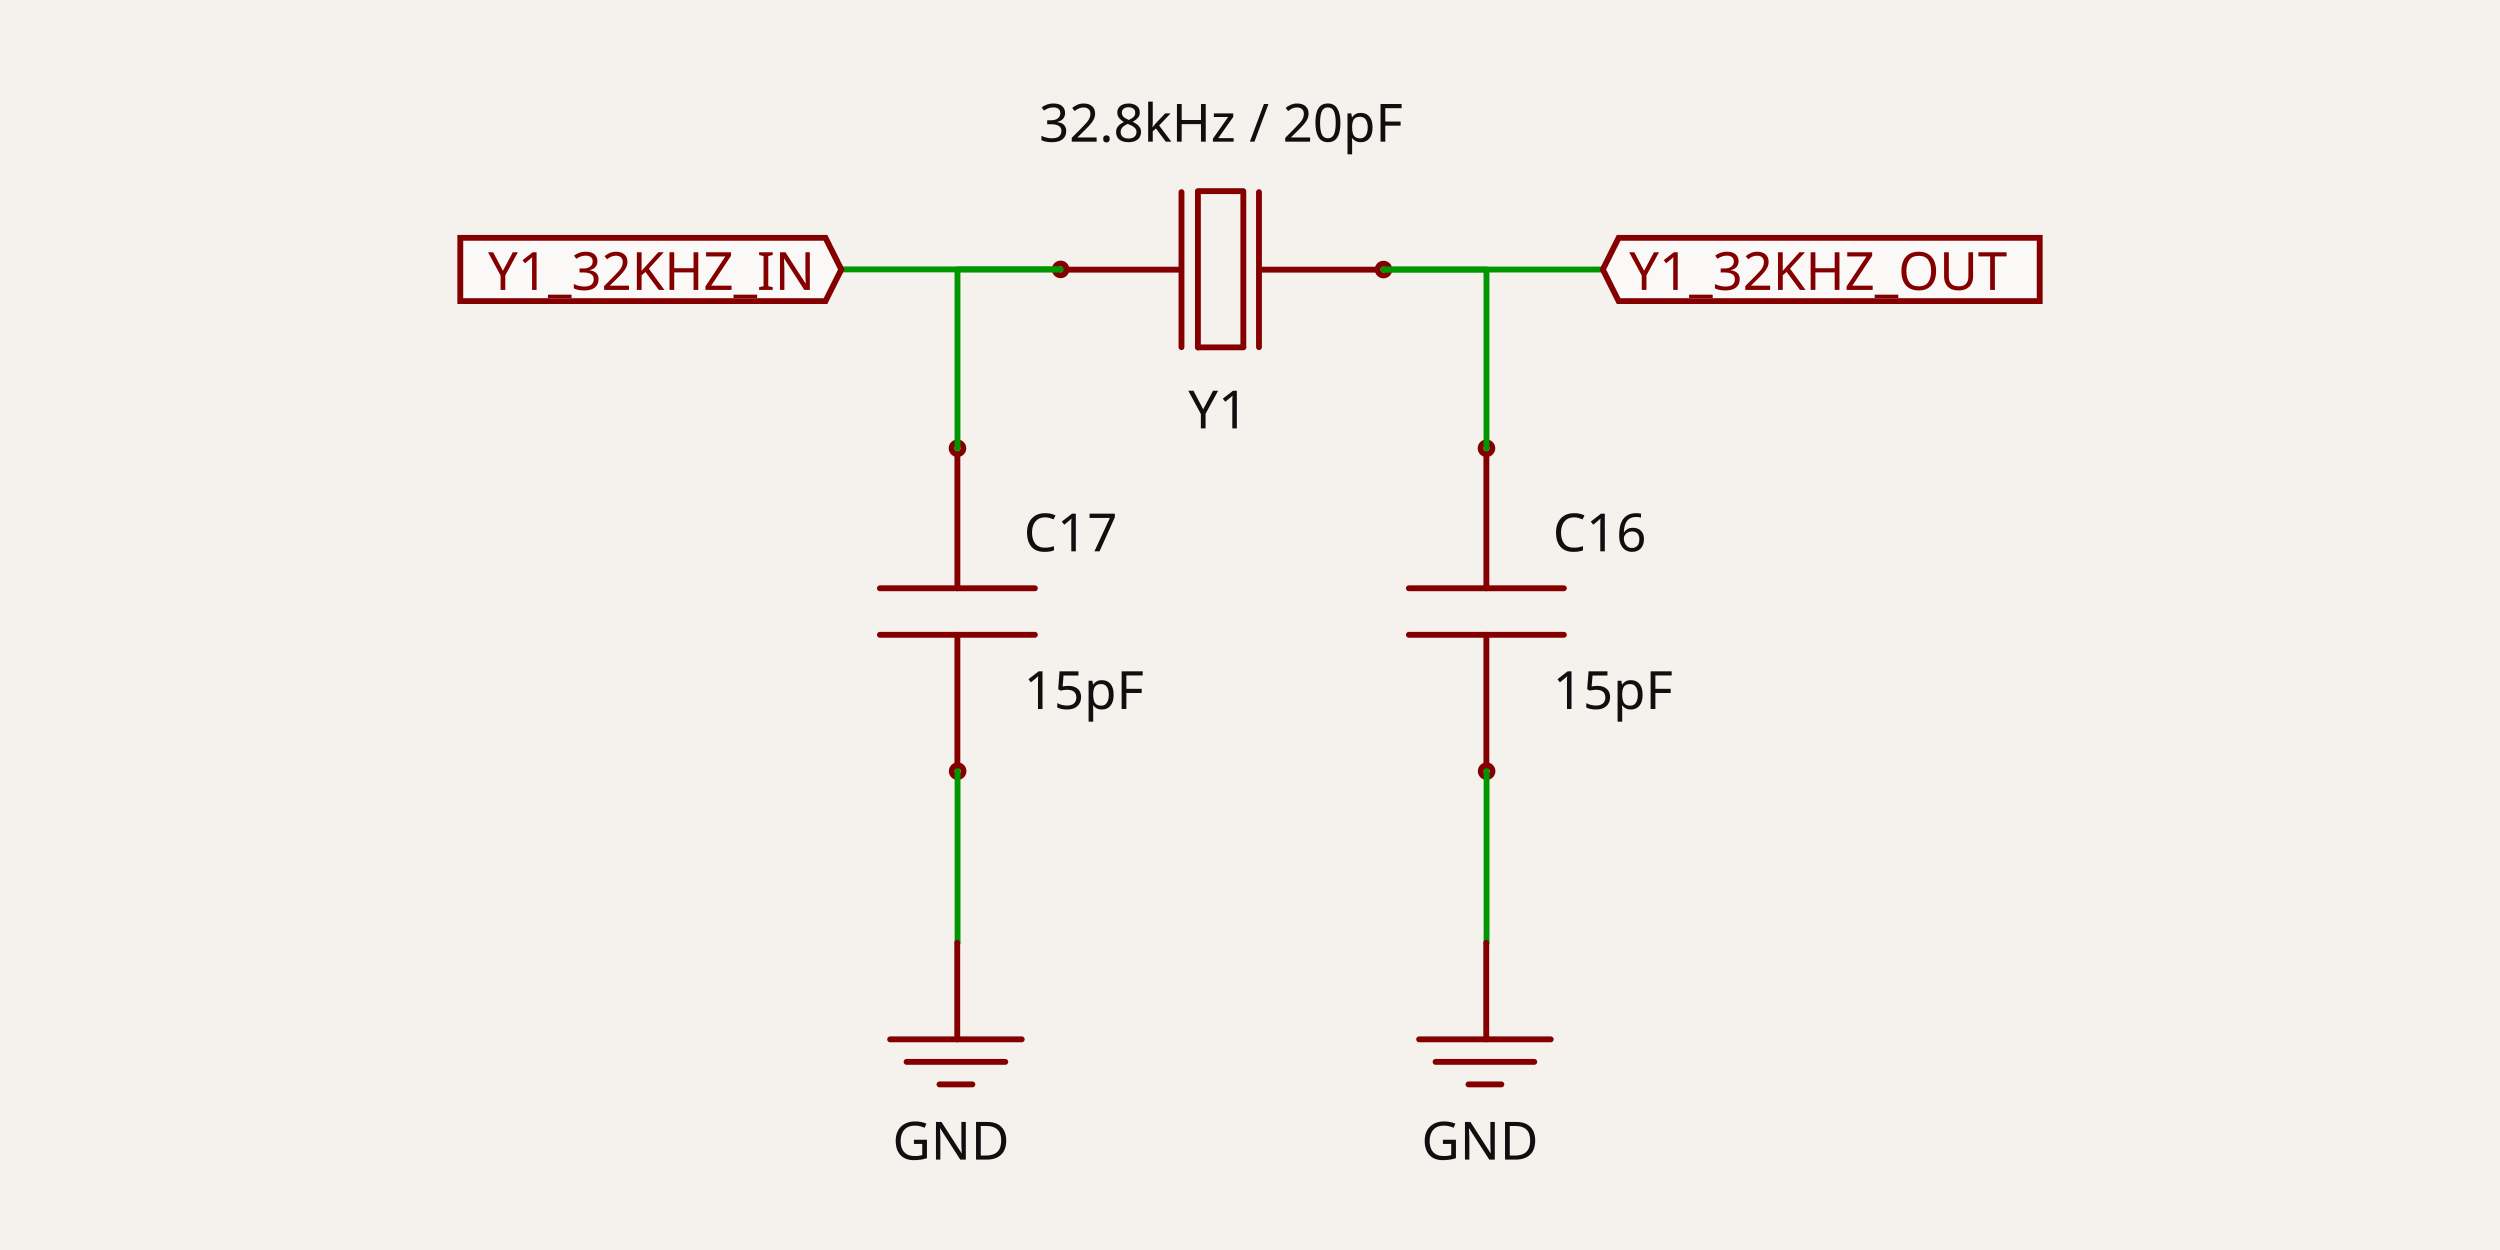
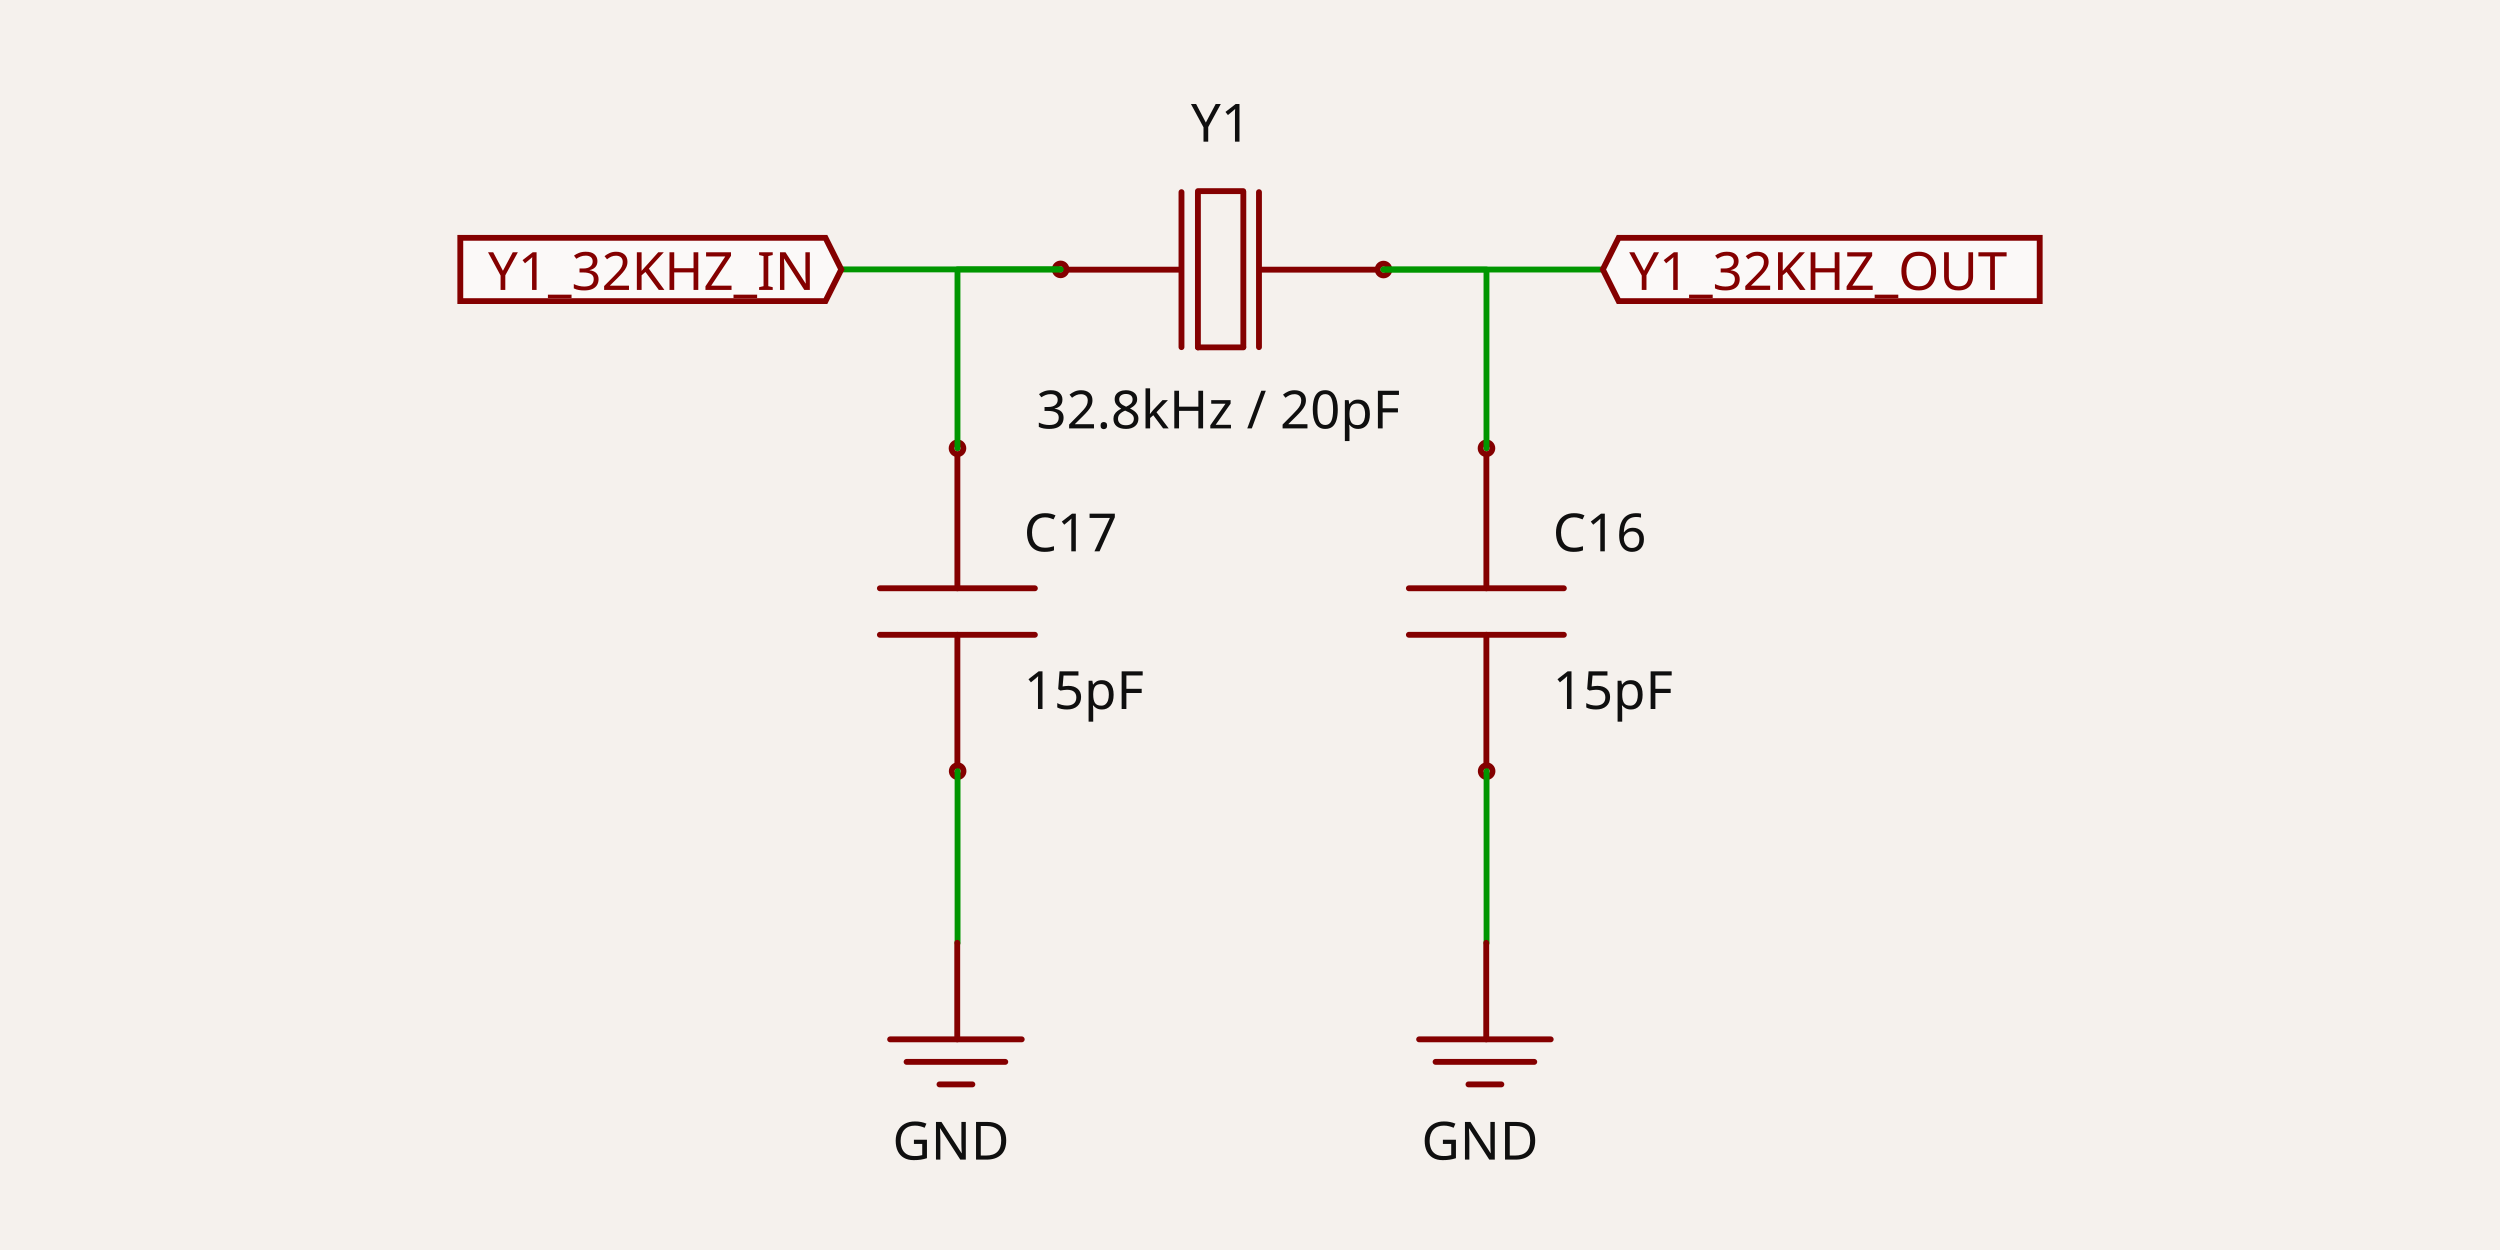
<svg xmlns="http://www.w3.org/2000/svg" width="1200" height="600" style="background-color: rgb(245, 241, 237)" data-real-to-screen-transform="matrix(140.5895659376,0,0,-140.5895659376,586.5877554096,129.3436237918)">
  <style>
              .boundary { fill: rgb(245, 241, 237); }
              .schematic-boundary { fill: none; stroke: #fff; }
              .component { fill: none; stroke: rgb(132, 0, 0); }
              .chip { fill: rgb(255, 255, 194); stroke: rgb(132, 0, 0); }
              .component-pin { fill: none; stroke: rgb(132, 0, 0); }
              .trace:hover {
                filter: invert(1);
              }
              .trace:hover .trace-crossing-outline {
                opacity: 0;
              }
              .trace:hover .trace-junction {
                filter: invert(1);
              }
              .text { font-family: sans-serif; fill: rgb(0, 150, 0); }
              .pin-number { fill: rgb(169, 0, 0); }
              .port-label { fill: rgb(0, 100, 100); }
              .component-name { fill: rgb(0, 100, 100); }
            </style>
  <rect class="boundary" x="0" y="0" width="1200" height="600" />
  <g data-circuit-json-type="schematic_component" data-schematic-component-id="schematic_component_0">
    <rect class="component-overlay" x="511.317" y="91.741" width="148.791" height="75.017" fill="transparent" />
    <path d="M 660.107 129.432 L 605.211 129.432" stroke="rgb(132, 0, 0)" fill="none" stroke-width="2.812px" stroke-linecap="round" />
    <path d="M 566.535 129.432 L 511.317 129.432" stroke="rgb(132, 0, 0)" fill="none" stroke-width="2.812px" stroke-linecap="round" />
    <path d="M 604.311 166.63 L 604.311 92.234" stroke="rgb(132, 0, 0)" fill="none" stroke-width="2.812px" stroke-linecap="round" />
    <path d="M 596.799 166.528 L 596.799 92.133" stroke="rgb(132, 0, 0)" fill="none" stroke-width="2.812px" stroke-linecap="round" />
    <path d="M 567.113 166.63 L 567.113 92.234" stroke="rgb(132, 0, 0)" fill="none" stroke-width="2.812px" stroke-linecap="round" />
    <path d="M 574.997 166.758 L 574.997 92.363" stroke="rgb(132, 0, 0)" fill="none" stroke-width="2.812px" stroke-linecap="round" />
    <path d="M 596.785 166.736 L 575.08 166.736" stroke="rgb(132, 0, 0)" fill="none" stroke-width="2.812px" stroke-linecap="round" />
    <path d="M 596.728 91.741 L 575.023 91.741" stroke="rgb(132, 0, 0)" fill="none" stroke-width="2.812px" stroke-linecap="round" />
-     <text x="584.779" y="185.998" fill="rgb(15, 15, 15)" font-family="sans-serif" text-anchor="middle" dominant-baseline="hanging" font-size="25.306px">Y1</text>
-     <text x="586.046" y="68.007" fill="rgb(15, 15, 15)" font-family="sans-serif" text-anchor="middle" dominant-baseline="auto" font-size="25.306px">32.8kHz / 20pF</text>
+     <text x="584.779" y="185.998" fill="rgb(15, 15, 15)" font-family="sans-serif" text-anchor="middle" dominant-baseline="hanging" font-size="25.306px">32.8kHz / 20pF</text>
+     <text x="586.046" y="68.007" fill="rgb(15, 15, 15)" font-family="sans-serif" text-anchor="middle" dominant-baseline="auto" font-size="25.306px">Y1</text>
    <circle cx="509.093" cy="129.305" r="2.812px" stroke-width="2.812px" fill="none" stroke="rgb(132, 0, 0)" />
    <circle cx="664.082" cy="129.382" r="2.812px" stroke-width="2.812px" fill="none" stroke="rgb(132, 0, 0)" />
  </g>
  <g data-circuit-json-type="schematic_component" data-schematic-component-id="schematic_component_1">
    <rect class="component-overlay" x="676.26" y="219.143" width="74.395" height="148.791" fill="transparent" />
    <path d="M 713.458 219.143 L 713.458 282.379" stroke="rgb(132, 0, 0)" fill="none" stroke-width="2.812px" stroke-linecap="round" />
    <path d="M 713.458 304.697 L 713.458 367.933" stroke="rgb(132, 0, 0)" fill="none" stroke-width="2.812px" stroke-linecap="round" />
    <path d="M 676.26 282.379 L 750.656 282.379" stroke="rgb(132, 0, 0)" fill="none" stroke-width="2.812px" stroke-linecap="round" />
    <path d="M 676.26 304.697 L 750.656 304.697" stroke="rgb(132, 0, 0)" fill="none" stroke-width="2.812px" stroke-linecap="round" />
    <text x="745.335" y="264.65" fill="rgb(15, 15, 15)" font-family="sans-serif" text-anchor="start" dominant-baseline="auto" font-size="25.306px">C16</text>
    <text x="745.335" y="320.674" fill="rgb(15, 15, 15)" font-family="sans-serif" text-anchor="start" dominant-baseline="hanging" font-size="25.306px">15pF</text>
    <circle cx="713.585" cy="370.157" r="2.812px" stroke-width="2.812px" fill="none" stroke="rgb(132, 0, 0)" />
    <circle cx="713.508" cy="215.168" r="2.812px" stroke-width="2.812px" fill="none" stroke="rgb(132, 0, 0)" />
  </g>
  <g data-circuit-json-type="schematic_component" data-schematic-component-id="schematic_component_2">
    <rect class="component-overlay" x="422.343" y="219.143" width="74.395" height="148.791" fill="transparent" />
    <path d="M 459.541 219.143 L 459.541 282.379" stroke="rgb(132, 0, 0)" fill="none" stroke-width="2.812px" stroke-linecap="round" />
    <path d="M 459.541 304.697 L 459.541 367.933" stroke="rgb(132, 0, 0)" fill="none" stroke-width="2.812px" stroke-linecap="round" />
    <path d="M 422.343 282.379 L 496.738 282.379" stroke="rgb(132, 0, 0)" fill="none" stroke-width="2.812px" stroke-linecap="round" />
    <path d="M 422.343 304.697 L 496.738 304.697" stroke="rgb(132, 0, 0)" fill="none" stroke-width="2.812px" stroke-linecap="round" />
    <text x="491.418" y="264.65" fill="rgb(15, 15, 15)" font-family="sans-serif" text-anchor="start" dominant-baseline="auto" font-size="25.306px">C17</text>
    <text x="491.418" y="320.674" fill="rgb(15, 15, 15)" font-family="sans-serif" text-anchor="start" dominant-baseline="hanging" font-size="25.306px">15pF</text>
    <circle cx="459.668" cy="370.157" r="2.812px" stroke-width="2.812px" fill="none" stroke="rgb(132, 0, 0)" />
    <circle cx="459.591" cy="215.168" r="2.812px" stroke-width="2.812px" fill="none" stroke="rgb(132, 0, 0)" />
  </g>
  <g class="trace" data-circuit-json-type="schematic_trace" data-schematic-trace-id="schematic_trace_0">
    <path d="M 713.508 215.168 L 713.508 129.382 L 664.082 129.382" class="trace-invisible-hover-outline" stroke="rgb(0, 150, 0)" fill="none" stroke-width="22.494px" stroke-linecap="round" opacity="0" stroke-linejoin="round" />
    <path d="M 713.508 215.168 L 713.508 129.382 L 664.082 129.382" stroke="rgb(0, 150, 0)" fill="none" stroke-width="2.812px" stroke-linecap="round" stroke-linejoin="round" />
  </g>
  <g class="trace" data-circuit-json-type="schematic_trace" data-schematic-trace-id="schematic_trace_1">
    <path d="M 459.591 215.168 L 459.591 129.305 L 509.093 129.305" class="trace-invisible-hover-outline" stroke="rgb(0, 150, 0)" fill="none" stroke-width="22.494px" stroke-linecap="round" opacity="0" stroke-linejoin="round" />
    <path d="M 459.591 215.168 L 459.591 129.305 L 509.093 129.305" stroke="rgb(0, 150, 0)" fill="none" stroke-width="2.812px" stroke-linecap="round" stroke-linejoin="round" />
  </g>
  <g class="trace" data-circuit-json-type="schematic_trace" data-schematic-trace-id="schematic_trace_2">
    <path d="M 664.082 129.382 L 769.354 129.382 L 769.354 129.344" class="trace-invisible-hover-outline" stroke="rgb(0, 150, 0)" fill="none" stroke-width="22.494px" stroke-linecap="round" opacity="0" stroke-linejoin="round" />
    <path d="M 664.082 129.382 L 769.354 129.382 L 769.354 129.344" stroke="rgb(0, 150, 0)" fill="none" stroke-width="2.812px" stroke-linecap="round" stroke-linejoin="round" />
  </g>
  <g class="trace" data-circuit-json-type="schematic_trace" data-schematic-trace-id="schematic_trace_3">
    <path d="M 509.093 129.305 L 403.821 129.305 L 403.821 129.344" class="trace-invisible-hover-outline" stroke="rgb(0, 150, 0)" fill="none" stroke-width="22.494px" stroke-linecap="round" opacity="0" stroke-linejoin="round" />
    <path d="M 509.093 129.305 L 403.821 129.305 L 403.821 129.344" stroke="rgb(0, 150, 0)" fill="none" stroke-width="2.812px" stroke-linecap="round" stroke-linejoin="round" />
  </g>
  <g class="trace" data-circuit-json-type="schematic_trace" data-schematic-trace-id="schematic_trace_4">
    <path d="M 713.585 370.157 L 713.546 370.157 L 713.546 452.7" class="trace-invisible-hover-outline" stroke="rgb(0, 150, 0)" fill="none" stroke-width="22.494px" stroke-linecap="round" opacity="0" stroke-linejoin="round" />
    <path d="M 713.585 370.157 L 713.546 370.157 L 713.546 452.7" stroke="rgb(0, 150, 0)" fill="none" stroke-width="2.812px" stroke-linecap="round" stroke-linejoin="round" />
  </g>
  <g class="trace" data-circuit-json-type="schematic_trace" data-schematic-trace-id="schematic_trace_5">
    <path d="M 459.668 370.157 L 459.629 370.157 L 459.629 452.7" class="trace-invisible-hover-outline" stroke="rgb(0, 150, 0)" fill="none" stroke-width="22.494px" stroke-linecap="round" opacity="0" stroke-linejoin="round" />
    <path d="M 459.668 370.157 L 459.629 370.157 L 459.629 452.7" stroke="rgb(0, 150, 0)" fill="none" stroke-width="2.812px" stroke-linecap="round" stroke-linejoin="round" />
  </g>
  <path class="net-label" d="     M 769.354,129.344     L 776.946,114.16     L 979.058,114.16     L 979.058,144.527     L 776.946,144.527     Z   " fill="rgba(255, 255, 255, 0.6)" stroke="rgb(132, 0, 0)" stroke-width="2.812px" />
  <text class="net-label-text" x="782.007" y="129.344" fill="rgb(132, 0, 0)" text-anchor="start" dominant-baseline="central" font-family="sans-serif" font-variant-numeric="tabular-nums" font-size="25.306px" transform="">Y1_32KHZ_OUT</text>
  <path class="net-label" d="     M 403.821,129.344     L 396.229,144.527     L 220.942,144.527     L 220.942,114.16     L 396.229,114.16     Z   " fill="rgba(255, 255, 255, 0.6)" stroke="rgb(132, 0, 0)" stroke-width="2.812px" />
  <text class="net-label-text" x="391.168" y="129.344" fill="rgb(132, 0, 0)" text-anchor="end" dominant-baseline="central" font-family="sans-serif" font-variant-numeric="tabular-nums" font-size="25.306px" transform="">Y1_32KHZ_IN</text>
  <rect class="component-overlay" x="681.177" y="452.547" width="63.17" height="67.965" fill="transparent" />
  <path d="M 713.394 452.547 L 713.394 498.89" stroke="rgb(132, 0, 0)" fill="none" stroke-width="2.812px" stroke-linecap="round" />
  <path d="M 681.177 498.886 L 744.347 498.886" stroke="rgb(132, 0, 0)" fill="none" stroke-width="2.812px" stroke-linecap="round" />
  <path d="M 689.073 509.699 L 736.451 509.699" stroke="rgb(132, 0, 0)" fill="none" stroke-width="2.812px" stroke-linecap="round" />
  <path d="M 704.866 520.512 L 720.658 520.512" stroke="rgb(132, 0, 0)" fill="none" stroke-width="2.812px" stroke-linecap="round" />
  <text x="710.366" y="536.98" fill="rgb(15, 15, 15)" font-family="sans-serif" text-anchor="middle" dominant-baseline="hanging" font-size="25.306px">GND</text>
  <rect class="component-overlay" x="427.26" y="452.547" width="63.17" height="67.965" fill="transparent" />
  <path d="M 459.476 452.547 L 459.476 498.89" stroke="rgb(132, 0, 0)" fill="none" stroke-width="2.812px" stroke-linecap="round" />
  <path d="M 427.26 498.886 L 490.43 498.886" stroke="rgb(132, 0, 0)" fill="none" stroke-width="2.812px" stroke-linecap="round" />
  <path d="M 435.156 509.699 L 482.533 509.699" stroke="rgb(132, 0, 0)" fill="none" stroke-width="2.812px" stroke-linecap="round" />
  <path d="M 450.948 520.512 L 466.741 520.512" stroke="rgb(132, 0, 0)" fill="none" stroke-width="2.812px" stroke-linecap="round" />
  <text x="456.449" y="536.98" fill="rgb(15, 15, 15)" font-family="sans-serif" text-anchor="middle" dominant-baseline="hanging" font-size="25.306px">GND</text>
</svg>
